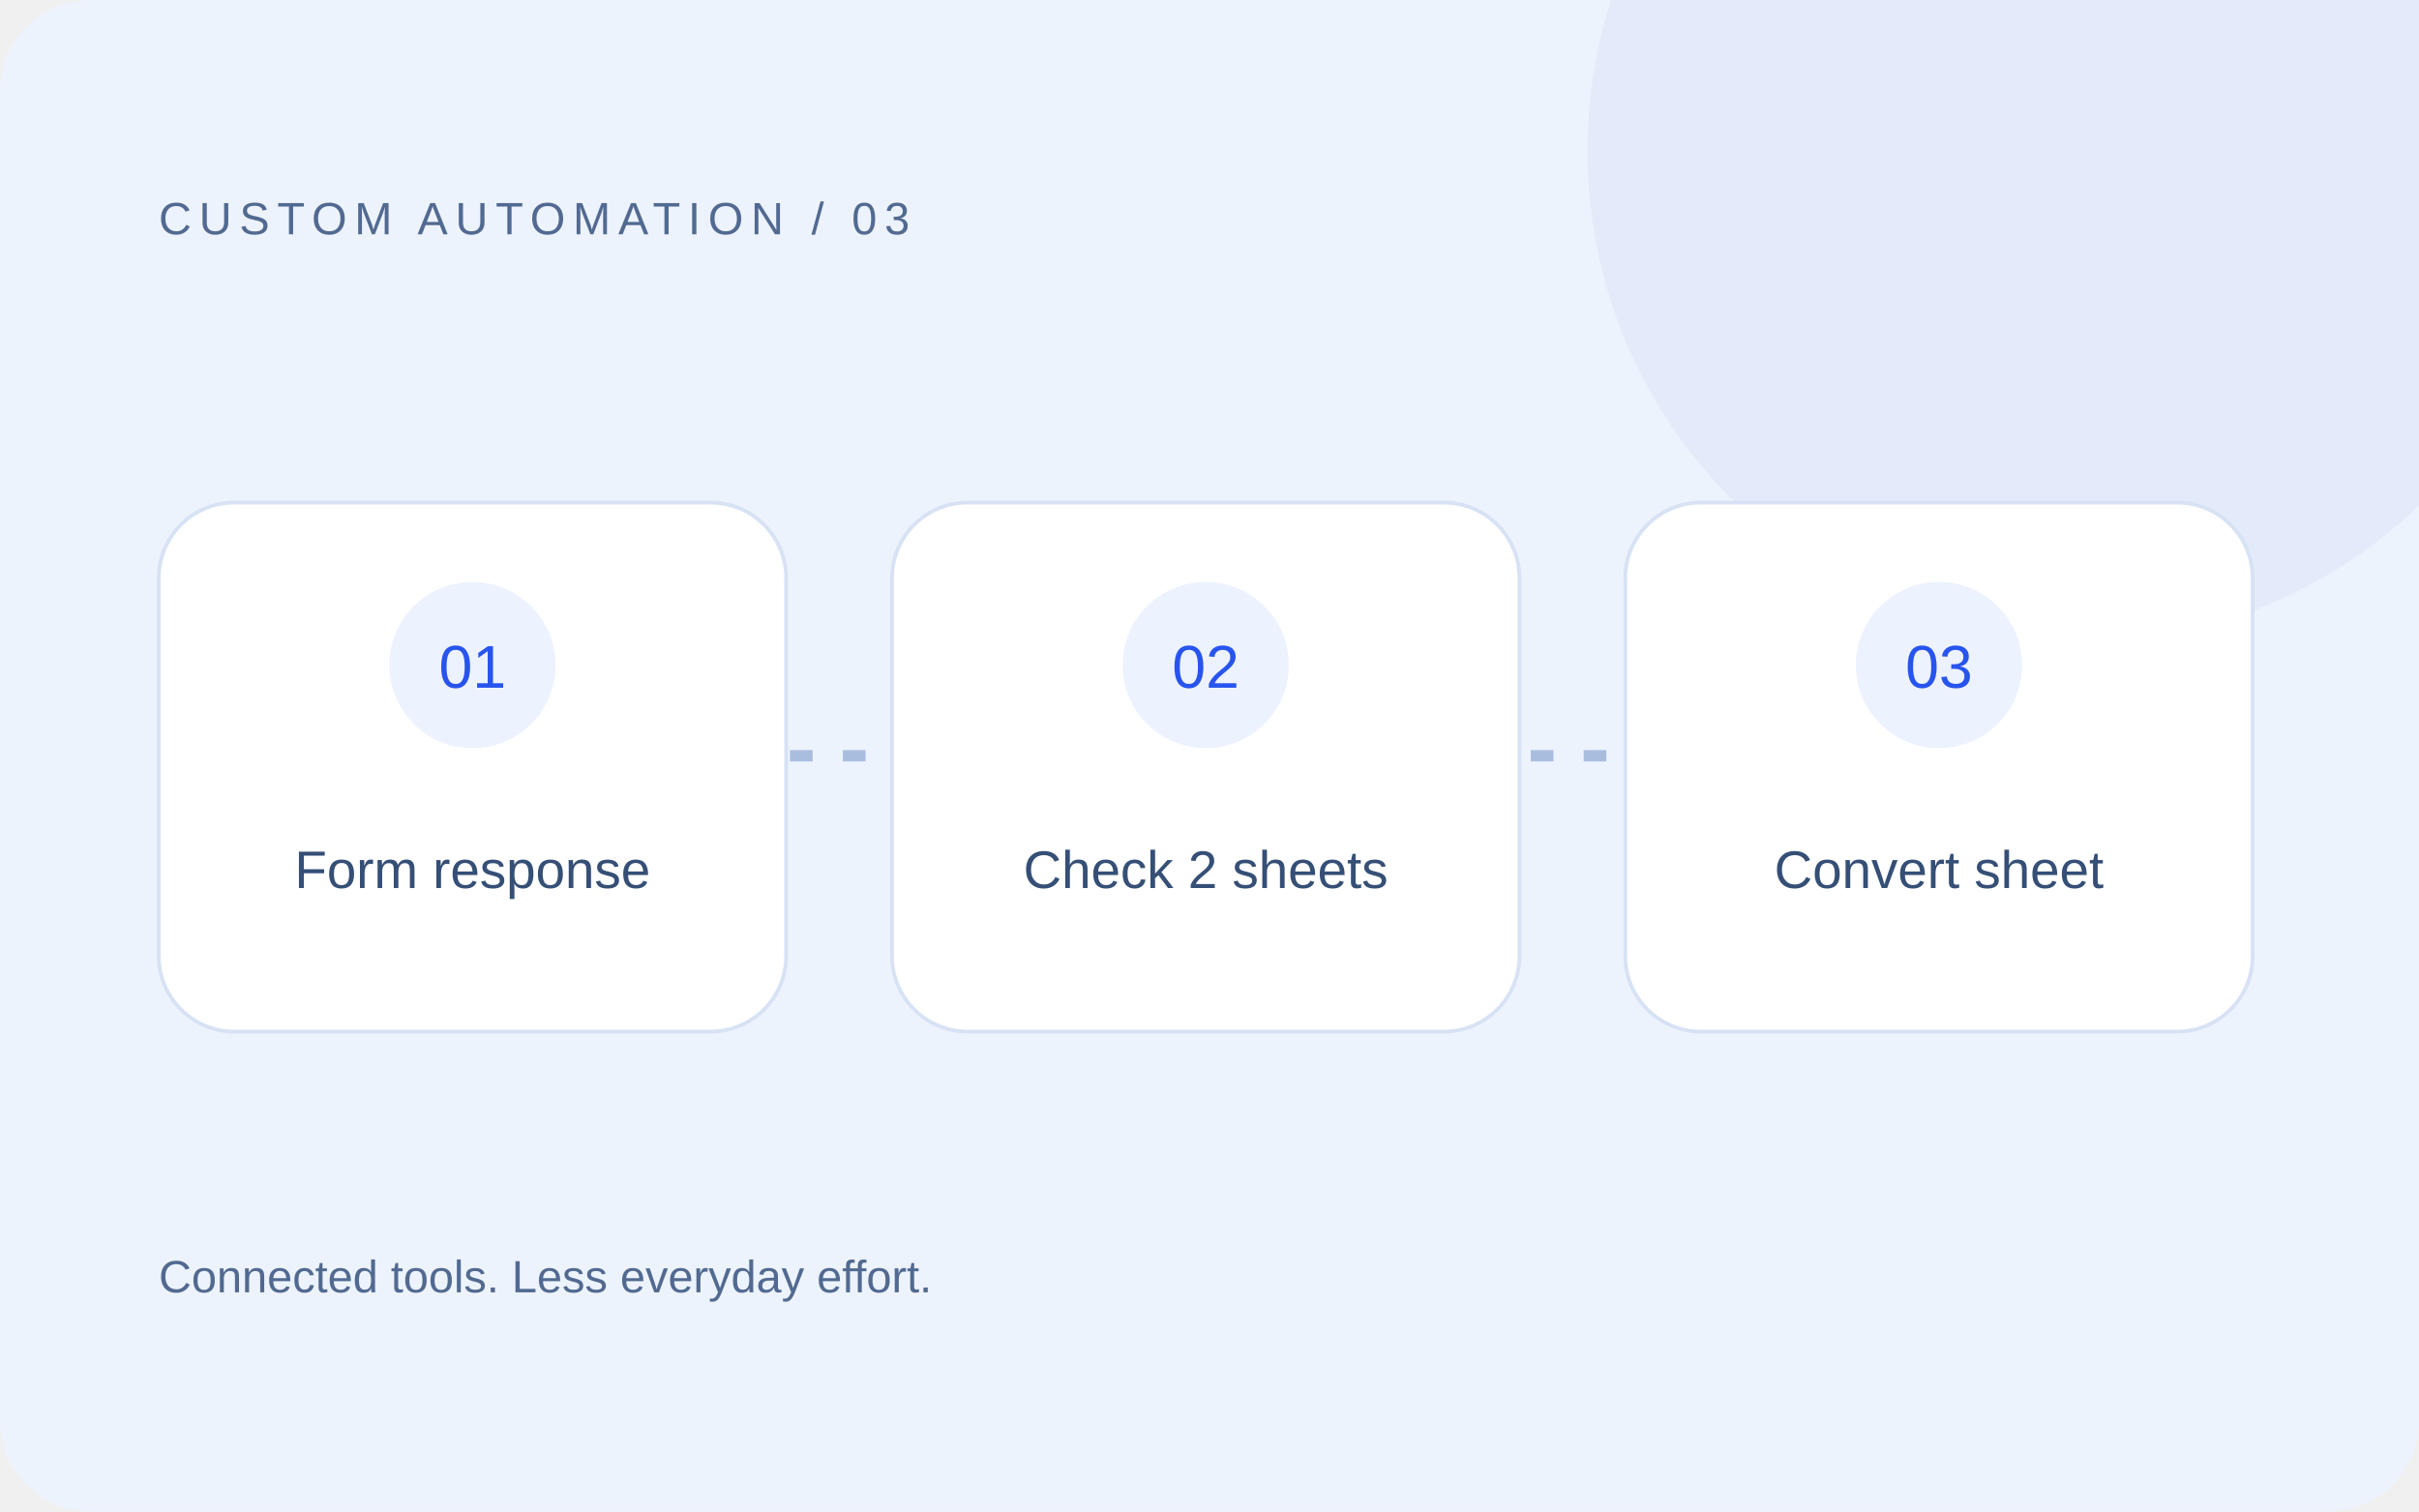
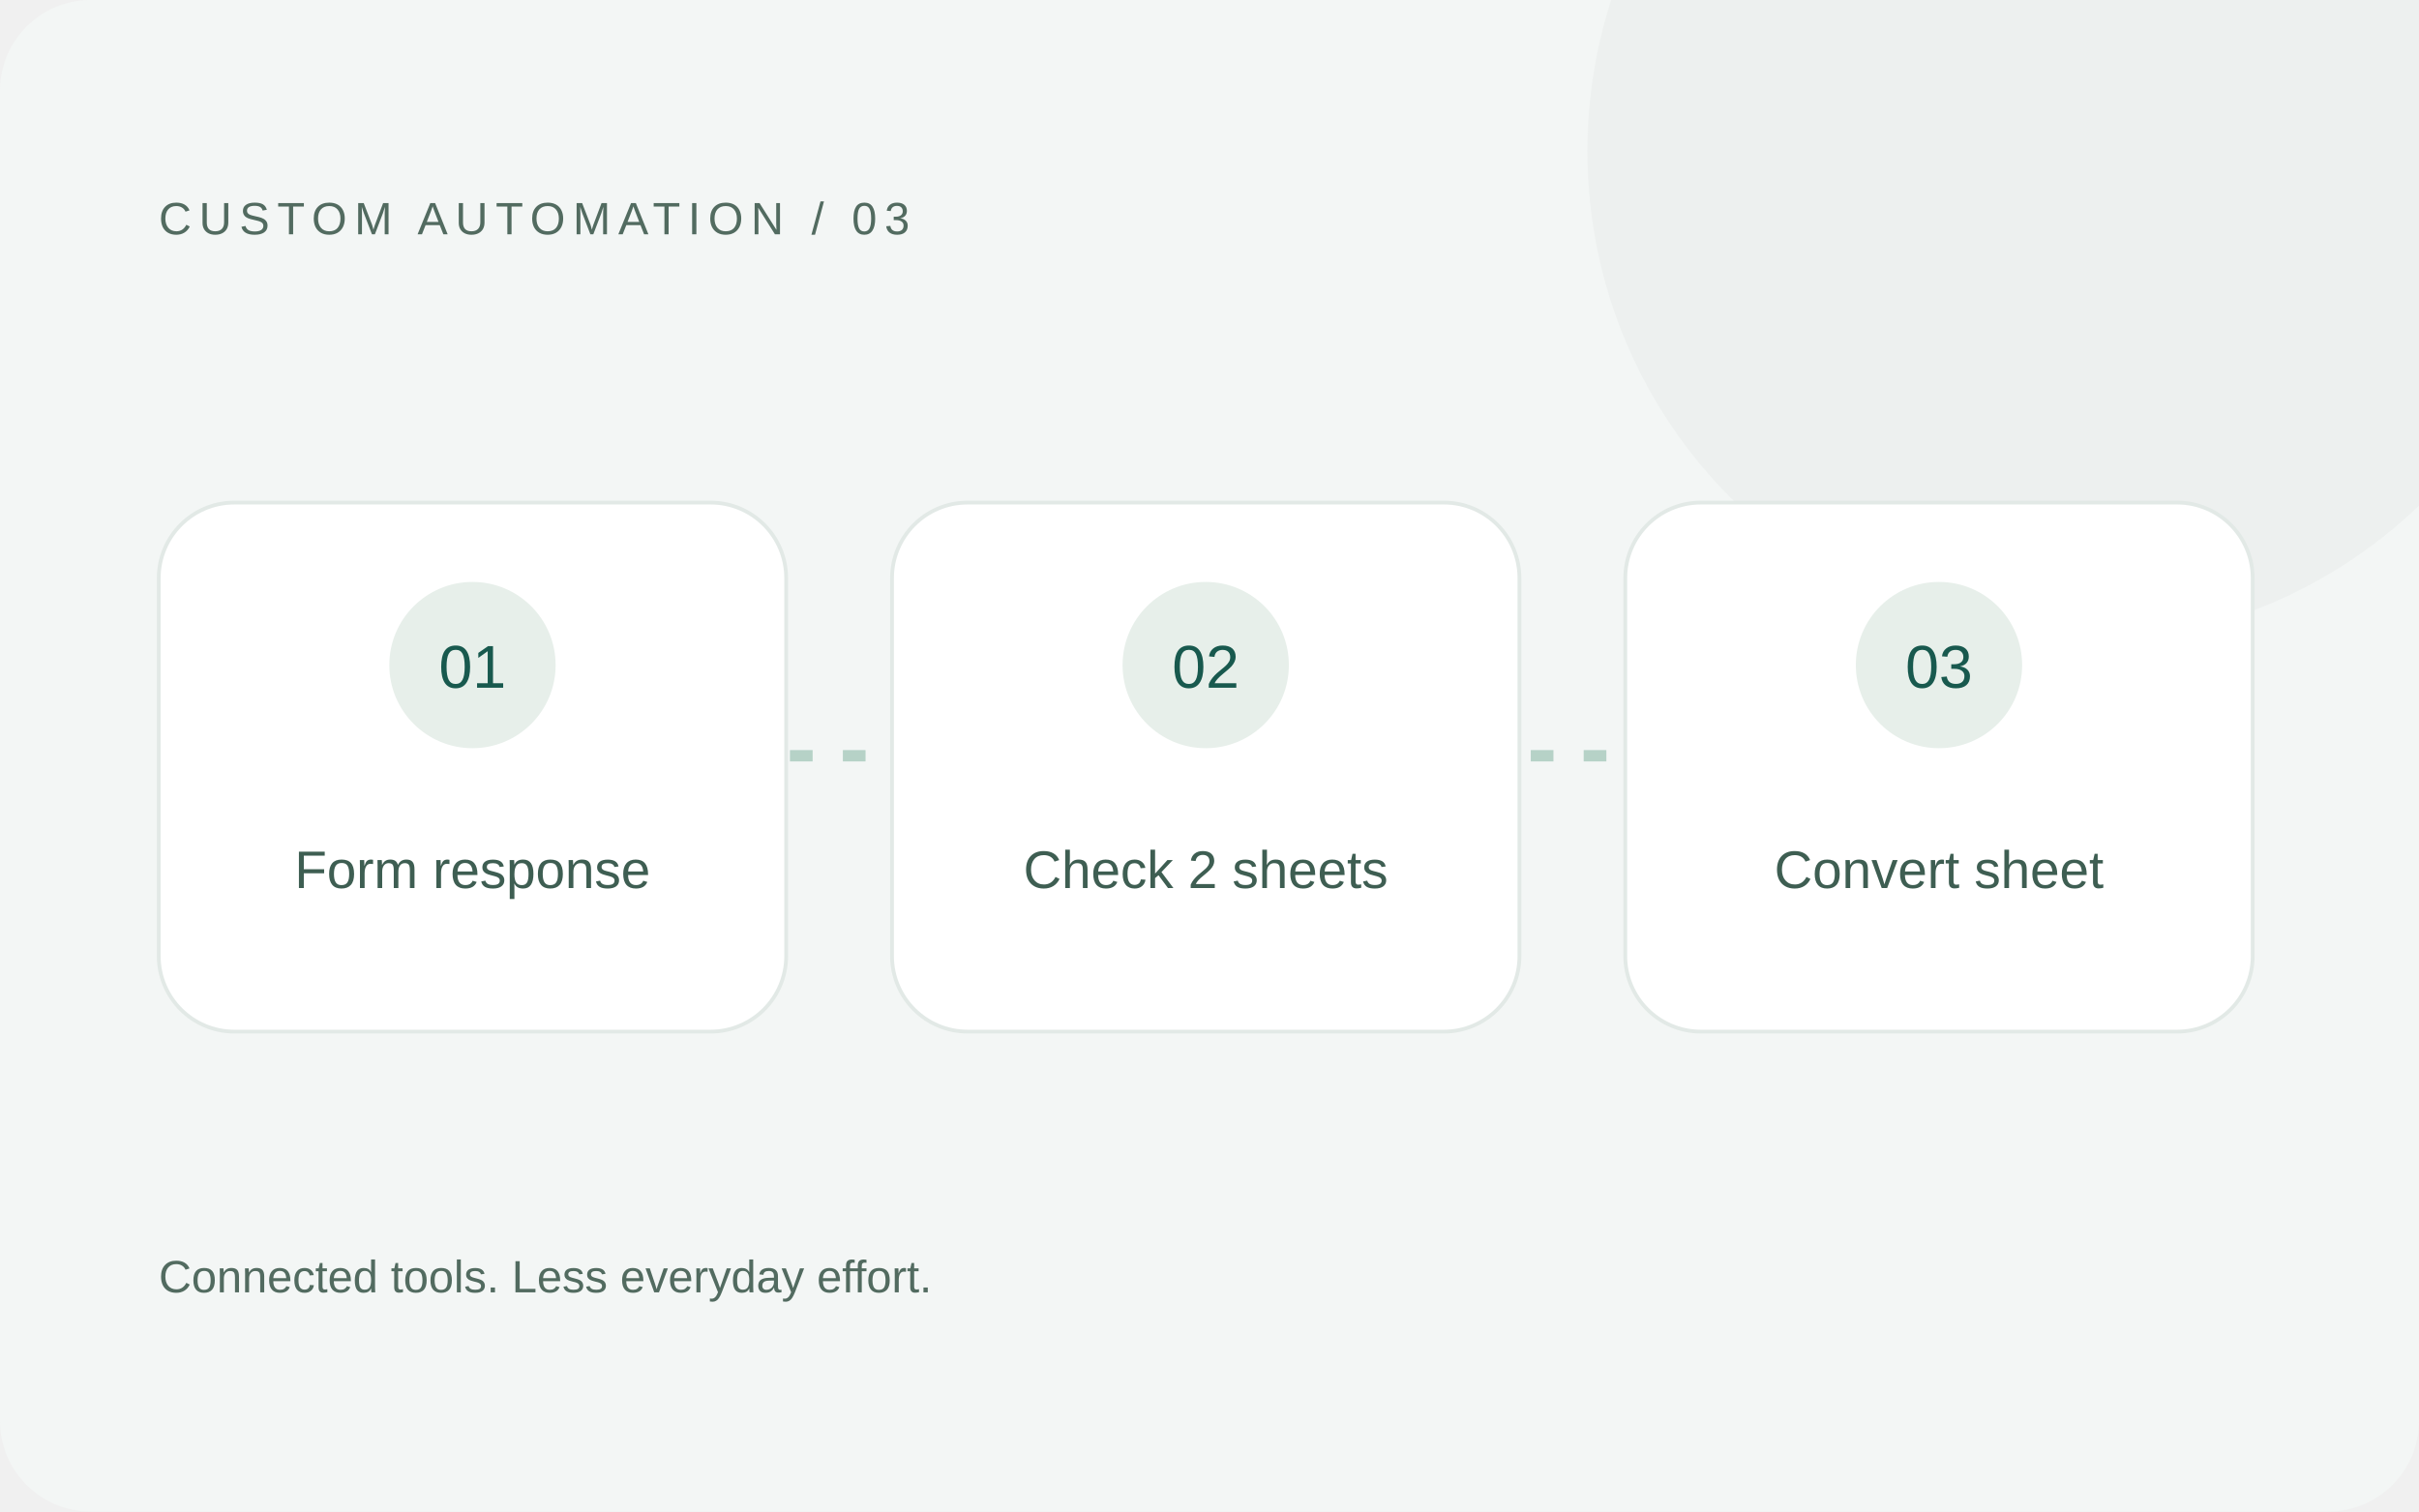
<svg xmlns="http://www.w3.org/2000/svg" viewBox="0 0 640 400">
-   <rect width="640" height="400" rx="24" fill="#edf3fc" />
-   <circle cx="550" cy="40" r="130" fill="#e3ebfa" />
-   <text x="42" y="62" font-family="Arial,sans-serif" font-size="12" letter-spacing="2" fill="#526a91">CUSTOM AUTOMATION / 03</text>
-   <path d="M125 200h390" stroke="#a9bddf" stroke-width="3" stroke-dasharray="6 8" />
-   <rect x="42" y="133" width="166" height="140" rx="20" fill="#fff" stroke="#d7e2f4" />
-   <circle cx="125" cy="176" r="22" fill="#edf2ff" />
-   <text x="125" y="182" text-anchor="middle" font-family="Arial,sans-serif" font-size="16" fill="#2854ee">01</text>
-   <text x="125" y="235" text-anchor="middle" font-family="Arial,sans-serif" font-size="14" fill="#354f76">Form response</text>
-   <rect x="236" y="133" width="166" height="140" rx="20" fill="#fff" stroke="#d7e2f4" />
-   <circle cx="319" cy="176" r="22" fill="#edf2ff" />
-   <text x="319" y="182" text-anchor="middle" font-family="Arial,sans-serif" font-size="16" fill="#2854ee">02</text>
-   <text x="319" y="235" text-anchor="middle" font-family="Arial,sans-serif" font-size="14" fill="#354f76">Check 2 sheets</text>
-   <rect x="430" y="133" width="166" height="140" rx="20" fill="#fff" stroke="#d7e2f4" />
-   <circle cx="513" cy="176" r="22" fill="#edf2ff" />
-   <text x="513" y="182" text-anchor="middle" font-family="Arial,sans-serif" font-size="16" fill="#2854ee">03</text>
-   <text x="513" y="235" text-anchor="middle" font-family="Arial,sans-serif" font-size="14" fill="#354f76">Convert sheet</text>
-   <text x="42" y="342" font-family="Arial,sans-serif" font-size="12" fill="#526a91">Connected tools. Less everyday effort.</text>
+   <rect width="640" height="400" rx="24" fill="#f3f6f5" />
+   <circle cx="550" cy="40" r="130" fill="#edf0ef" />
+   <text x="42" y="62" font-family="Arial,sans-serif" font-size="12" letter-spacing="2" fill="#526b60">CUSTOM AUTOMATION / 03</text>
+   <path d="M125 200h390" stroke="#b6d2c7" stroke-width="3" stroke-dasharray="6 8" />
+   <rect x="42" y="133" width="166" height="140" rx="20" fill="#fff" stroke="#e2e9e6" />
+   <circle cx="125" cy="176" r="22" fill="#e7efea" />
+   <text x="125" y="182" text-anchor="middle" font-family="Arial,sans-serif" font-size="16" fill="#18594e">01</text>
+   <text x="125" y="235" text-anchor="middle" font-family="Arial,sans-serif" font-size="14" fill="#3e5e52">Form response</text>
+   <rect x="236" y="133" width="166" height="140" rx="20" fill="#fff" stroke="#e2e9e6" />
+   <circle cx="319" cy="176" r="22" fill="#e7efea" />
+   <text x="319" y="182" text-anchor="middle" font-family="Arial,sans-serif" font-size="16" fill="#18594e">02</text>
+   <text x="319" y="235" text-anchor="middle" font-family="Arial,sans-serif" font-size="14" fill="#3e5e52">Check 2 sheets</text>
+   <rect x="430" y="133" width="166" height="140" rx="20" fill="#fff" stroke="#e2e9e6" />
+   <circle cx="513" cy="176" r="22" fill="#e7efea" />
+   <text x="513" y="182" text-anchor="middle" font-family="Arial,sans-serif" font-size="16" fill="#18594e">03</text>
+   <text x="513" y="235" text-anchor="middle" font-family="Arial,sans-serif" font-size="14" fill="#3e5e52">Convert sheet</text>
+   <text x="42" y="342" font-family="Arial,sans-serif" font-size="12" fill="#526b60">Connected tools. Less everyday effort.</text>
</svg>
